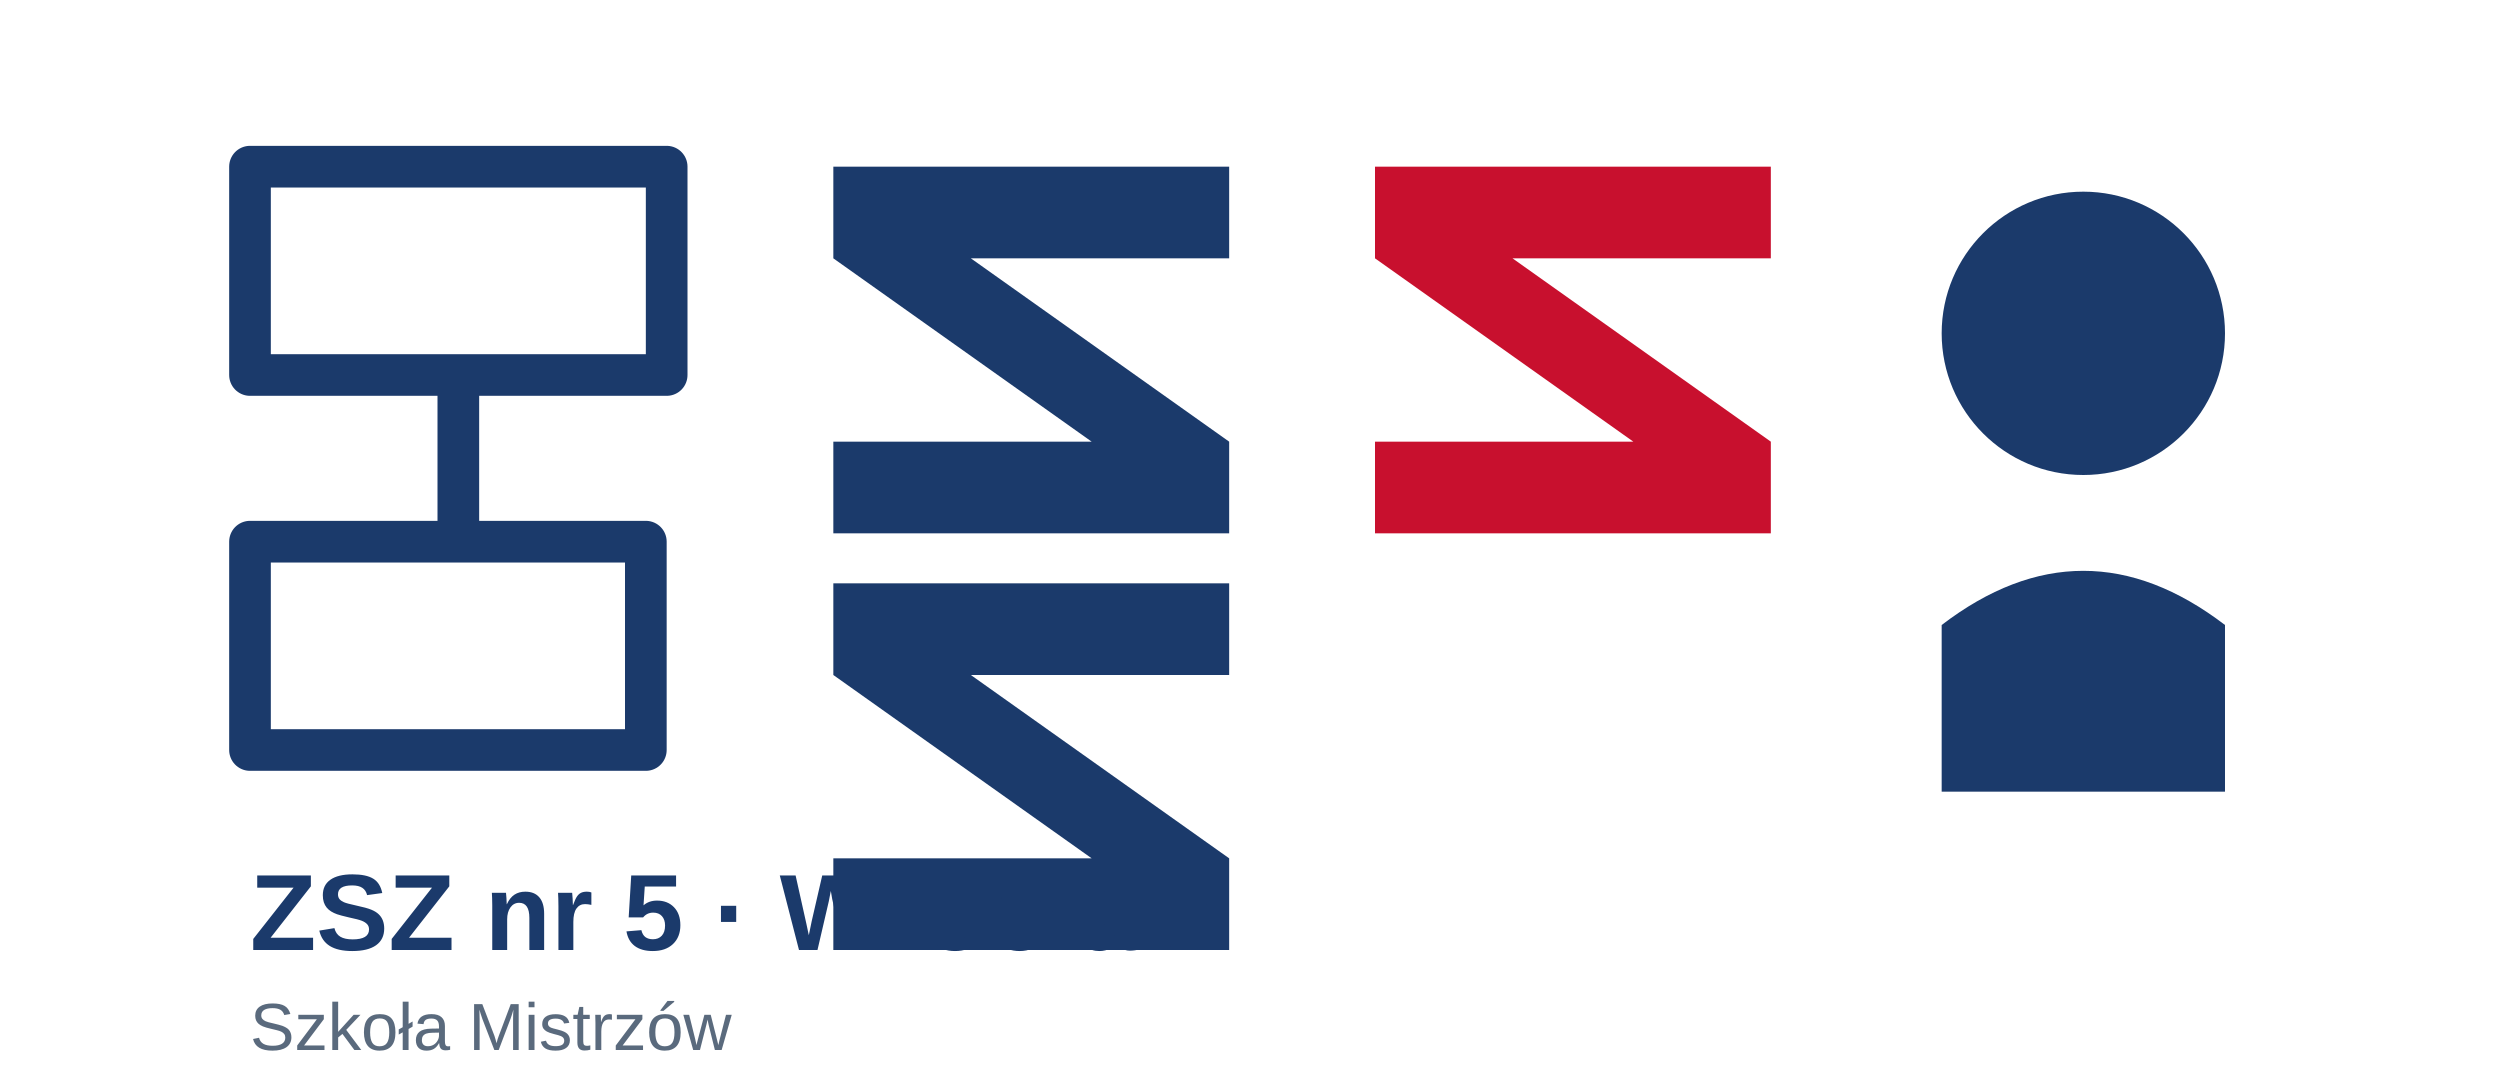
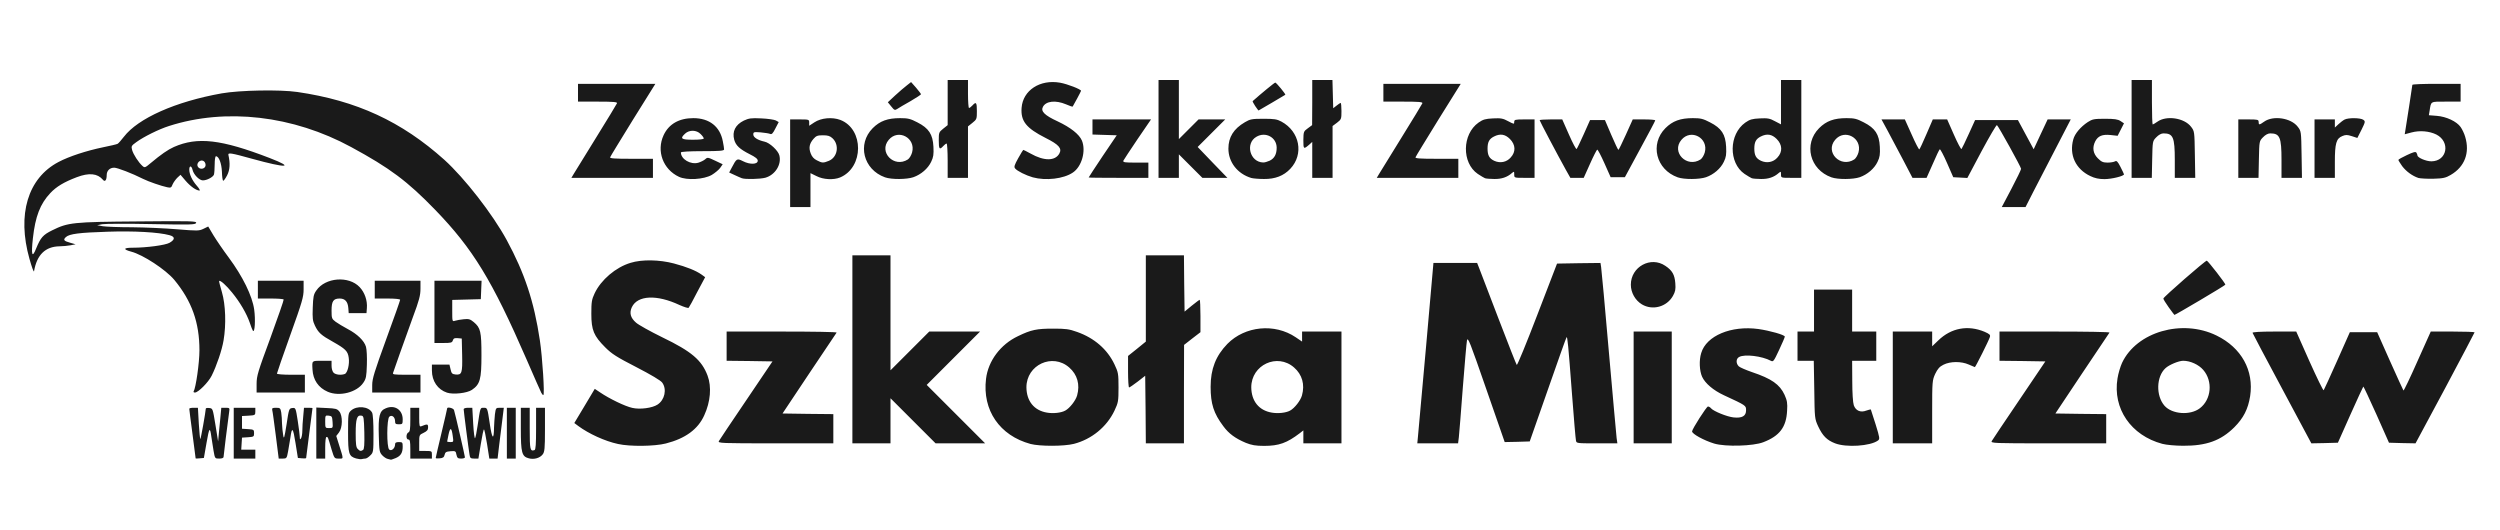
- <svg xmlns="http://www.w3.org/2000/svg" viewBox="0 0 600 260" width="600" height="260">
-   <g fill="none" stroke="#1b3a6b" stroke-width="10" stroke-linejoin="round">
-     <path d="M60 40 L160 40 L160 90 L110 90 L110 130 L155 130 L155 180 L60 180 L60 130 L110 130 L110 90 L60 90 Z" />
-   </g>
-   <g fill="#1b3a6b">
-     <path d="M200 40 h95 v22 h-62 l62 44 v22 h-95 v-22 h62 l-62 -44 z" />
-     <path d="M200 140 h95 v22 h-62 l62 44 v22 h-95 v-22 h62 l-62 -44 z" />
-   </g>
-   <path d="M330 40 h95 v22 h-62 l62 44 v22 h-95 v-22 h62 l-62 -44 z" fill="#c8102e" />
-   <g fill="#1b3a6b">
-     <circle cx="500" cy="80" r="34" />
-     <path d="M466 150 q34 -26 68 0 v40 h-68 z" />
-   </g>
-   <text x="60" y="228" font-family="Arial, Helvetica, sans-serif" font-size="26" font-weight="bold" fill="#1b3a6b">ZSZ nr 5 · Wrocław</text>
-   <text x="60" y="252" font-family="Arial, Helvetica, sans-serif" font-size="16" fill="#5a6a7d">Szkoła Mistrzów</text>
+ <svg xmlns="http://www.w3.org/2000/svg" viewBox="0 0 1968 417" width="1968" height="417">
+   <path fill="#1a1a1a" fill-rule="evenodd" d="M280.3 360.9C274.6 359.2 274.0 357.3 274.0 340.5C274.0 326.1 274.1 325.3 276.2 323.3C280.9 319.0 290.3 319.9 292.9 324.8C293.6 326.0 294.0 332.9 294.0 341.5C294.0 355.7 293.9 356.2 291.5 358.5C290.2 359.9 288.4 361.0 287.6 361.0C286.8 361.0 285.6 361.2 284.8 361.4C284.1 361.6 282.1 361.4 280.3 360.9ZM305.4 361.3C304.2 361.1 302.2 359.8 300.9 358.4C298.7 356.0 298.5 354.9 298.2 343.2C297.7 327.4 298.7 323.4 303.7 321.4C310.7 318.4 317.0 322.6 317.0 330.1C317.0 333.8 316.8 334.0 314.0 334.0C311.5 334.0 311.0 333.6 311.0 331.6C311.0 328.3 308.5 326.3 306.5 328.0C304.4 329.7 304.3 352.2 306.4 353.9C308.1 355.4 311.0 352.9 311.0 349.9C311.0 348.5 311.7 348.0 314.0 348.0C316.8 348.0 317.0 348.3 317.0 351.6C317.0 356.4 315.5 358.9 311.5 360.6C309.6 361.4 307.9 361.9 307.8 361.9C307.6 361.8 306.5 361.5 305.4 361.3ZM416.3 360.8C410.8 359.4 410.0 356.4 410.0 337.5L410.0 321.0L413.5 321.0L417.0 321.0L417.0 337.4C417.0 354.0 417.3 355.5 420.8 354.3C421.7 353.9 422.0 349.7 422.0 337.4L422.0 321.0L425.5 321.0L429.0 321.0L429.0 338.2C429.0 353.1 428.7 355.8 427.2 357.7C425.0 360.6 420.4 361.9 416.3 360.8ZM154.0 360.8C154.0 360.6 152.9 351.9 151.5 341.5C150.1 331.1 149.0 322.2 149.0 321.8C149.0 321.3 150.5 321.0 152.4 321.0L155.8 321.0L156.5 333.5C156.9 340.4 157.5 345.9 157.7 345.6C158.2 345.2 161.9 324.0 162.0 321.7C162.0 321.2 163.2 321.0 164.8 321.2C167.5 321.5 167.5 321.7 169.6 334.5L171.7 347.5L172.3 340.8C172.7 337.0 173.3 331.1 173.6 327.5L174.2 321.0L177.5 321.0C180.7 321.0 180.9 321.1 180.4 324.2C179.1 333.8 176.0 358.4 176.0 359.6C176.0 360.5 174.8 361.0 172.6 361.0C169.2 361.0 169.2 361.0 168.1 354.8C167.5 351.3 166.8 346.5 166.4 344.0C165.3 335.7 164.7 336.4 162.6 348.5L160.5 360.5L157.2 360.8C155.5 361.0 154.0 361.0 154.0 360.8ZM184.0 341.0L184.0 321.0L192.5 321.0L201.0 321.0L201.0 323.9C201.0 326.8 200.8 326.9 195.8 327.2L190.5 327.5L190.5 332.5L190.5 337.5L195.2 337.8C199.8 338.1 200.0 338.3 200.0 341.0C200.0 343.7 199.8 343.9 195.2 344.2L190.5 344.5L190.2 349.2L189.9 354.0L195.4 354.0L201.0 354.0L201.0 357.5L201.0 361.0L192.5 361.0L184.0 361.0L184.0 341.0ZM217.1 342.8C215.8 332.7 214.6 323.7 214.3 322.8C214.0 321.3 214.5 321.0 217.3 321.0C220.5 321.0 220.8 321.3 221.4 324.8C221.7 326.8 222.0 330.8 222.0 333.5C222.1 336.2 222.5 340.3 222.9 342.5C223.5 346.1 223.8 345.2 225.6 334.0C227.4 321.8 227.6 321.5 230.1 321.2C232.7 320.9 232.8 321.0 234.4 331.4C235.3 337.2 236.0 342.9 236.0 344.2C236.0 346.0 236.2 346.2 237.0 345.0C237.5 344.2 238.0 341.5 238.0 339.0C238.0 336.5 238.3 331.5 238.7 327.8L239.3 321.0L242.6 321.0C244.5 321.0 246.0 321.1 246.0 321.3C246.0 321.5 244.9 330.3 243.5 340.8C242.1 351.3 241.0 360.2 241.0 360.5C241.0 360.9 239.5 361.0 237.8 360.8L234.5 360.5L232.6 348.6C230.7 336.5 229.8 335.6 228.6 344.5C228.2 347.2 227.4 352.1 226.8 355.2C225.8 360.8 225.6 361.0 222.6 361.0L219.4 361.0L217.1 342.8ZM249.0 340.9L249.0 320.8L257.1 321.2C264.1 321.5 265.4 321.8 267.1 323.9C269.9 327.3 269.7 336.8 266.8 340.5L264.7 343.2L266.8 349.9C270.6 362.0 270.6 361.0 266.7 361.0C263.2 361.0 263.2 360.9 261.0 353.8C258.1 343.8 258.2 344.0 257.0 344.0C256.4 344.0 256.0 347.3 256.0 352.5L256.0 361.0L252.5 361.0L249.0 361.0L249.0 340.9ZM323.0 353.5C323.0 347.5 322.7 346.0 321.5 346.0C320.6 346.0 320.0 345.1 320.0 343.5C320.0 342.1 320.7 340.7 321.5 340.4C322.7 339.9 323.0 337.8 323.0 330.4L323.0 321.0L326.5 321.0L330.0 321.0L330.0 328.6C330.0 335.5 330.2 336.1 331.8 335.5C336.4 333.6 337.0 333.7 337.0 336.4C337.0 338.4 336.2 339.4 333.5 340.7C330.0 342.3 330.0 342.5 330.0 348.7L330.0 355.0L335.0 355.0C339.9 355.0 340.0 355.1 340.0 358.0L340.0 361.0L331.5 361.0L323.0 361.0L323.0 353.5ZM343.0 360.5C343.0 360.2 345.0 351.4 347.5 341.0C350.0 330.6 352.0 321.8 352.0 321.5C352.0 320.1 356.9 321.2 357.4 322.8C358.4 325.9 366.0 359.0 366.0 360.0C366.0 360.6 364.6 361.0 363.0 361.0C360.4 361.0 359.9 360.5 359.3 357.9C358.8 355.1 358.5 354.9 354.7 355.2C351.2 355.5 350.5 355.9 350.0 358.0C349.6 359.9 348.7 360.6 346.2 360.8C344.4 361.0 343.0 360.9 343.0 360.5ZM369.6 357.8C368.8 353.2 365.0 323.5 365.0 322.1C365.0 321.5 366.5 321.0 368.4 321.0L371.8 321.0L372.5 333.6C372.9 340.6 373.6 345.7 374.0 344.9C374.4 344.1 375.3 339.9 375.9 335.5C378.2 320.3 377.9 321.0 380.9 321.0C383.6 321.0 383.7 321.0 385.5 333.2C387.3 345.8 388.8 347.1 388.9 336.5C389.0 333.8 389.3 329.1 389.6 326.2C390.3 321.1 390.4 321.0 393.5 321.0L396.6 321.0L395.4 330.8C394.8 336.1 393.6 345.1 392.9 350.8L391.7 361.0L388.5 361.0L385.2 361.0L383.4 349.5C382.4 343.2 381.3 338.0 381.0 338.0C380.6 338.0 379.5 343.2 378.5 349.5L376.6 361.0L373.4 361.0C370.4 361.0 370.0 360.6 369.6 357.8ZM399.0 341.0L399.0 321.0L402.5 321.0L406.0 321.0L406.0 341.0L406.0 361.0L402.5 361.0L399.0 361.0L399.0 341.0ZM285.8 354.2C286.7 353.5 287.0 350.1 286.8 340.4C286.5 328.6 286.3 327.5 284.6 327.2C281.0 326.5 280.0 329.7 280.0 341.1C280.0 349.5 280.3 352.2 281.6 353.4C283.3 355.2 284.0 355.3 285.8 354.2ZM486.5 349.5C476.2 347.3 463.4 341.4 455.3 335.4L452.1 333.0L460.2 319.5L468.2 306.1L472.4 308.9C479.4 313.7 492.1 319.9 497.8 321.1C503.8 322.5 513.5 321.2 517.6 318.5C523.3 314.8 525.1 306.4 521.3 301.2C520.1 299.5 512.5 295.0 500.9 289.0C485.5 281.1 481.6 278.6 476.5 273.5C467.4 264.4 465.5 259.9 465.5 247.0C465.5 237.7 465.8 235.8 468.1 230.9C473.1 220.3 484.7 210.4 496.4 206.9C505.4 204.1 519.1 204.4 530.5 207.4C540.6 210.1 547.8 213.0 552.2 216.1L555.1 218.2L548.9 229.8C545.6 236.3 542.5 241.9 542.1 242.3C541.7 242.7 538.5 241.7 534.9 240.1C517.0 231.7 501.9 232.4 497.4 241.8C495.3 246.3 496.3 250.2 500.7 254.0C502.6 255.7 511.9 260.9 521.3 265.5C544.5 276.7 552.4 283.5 557.0 295.7C560.3 304.5 559.3 316.3 554.4 326.9C549.5 337.9 539.5 345.2 524.2 349.1C515.2 351.4 495.9 351.6 486.5 349.5ZM811.3 349.5C786.9 342.9 773.2 322.9 776.2 298.2C777.9 284.1 787.6 271.1 801.4 264.6C811.7 259.6 816.1 258.7 829.0 258.7C838.9 258.7 841.5 259.0 847.9 261.3C861.5 266.1 871.7 275.0 877.3 286.8C880.3 293.1 880.5 294.2 880.5 305.0C880.5 315.9 880.3 316.9 877.3 323.3C871.2 336.1 859.3 345.8 845.4 349.4C837.6 351.4 818.6 351.4 811.3 349.5ZM980.7 348.6C972.6 345.2 967.3 341.4 963.0 335.5C955.4 325.4 953.0 317.9 953.0 304.5C953.0 290.4 957.1 280.1 966.2 270.7C980.1 256.6 1003.4 254.3 1020.0 265.5L1025.0 268.9L1025.0 264.9L1025.0 261.0L1040.5 261.0L1056.0 261.0L1056.0 305.0L1056.0 349.0L1041.0 349.0L1026.0 349.0L1026.0 343.9L1026.0 338.8L1023.2 341.0C1013.1 348.7 1006.8 351.0 995.1 351.0C988.4 351.0 985.2 350.4 980.7 348.6ZM1349.5 349.2C1341.3 346.7 1332.0 341.6 1332.0 339.6C1332.0 337.8 1343.4 320.0 1344.5 320.0C1345.2 320.0 1346.3 320.6 1346.9 321.4C1348.8 323.7 1359.6 328.1 1364.7 328.6C1371.4 329.3 1374.5 327.5 1374.5 323.0C1374.5 319.2 1374.7 319.3 1357.0 311.1C1348.8 307.3 1342.3 301.8 1339.9 296.6C1337.8 291.9 1337.4 283.6 1339.2 277.9C1343.2 264.3 1362.8 256.1 1384.2 259.0C1393.2 260.3 1405.0 263.6 1405.0 265.0C1405.0 265.5 1403.0 270.2 1400.5 275.5C1396.3 284.5 1395.9 285.0 1394.0 284.0C1387.1 280.3 1373.4 278.6 1369.1 281.0C1366.5 282.3 1366.4 286.1 1368.8 288.4C1369.8 289.3 1374.5 291.3 1379.1 292.9C1394.6 298.1 1401.0 302.6 1404.8 310.8C1406.8 315.3 1407.2 317.3 1406.8 323.3C1406.2 336.2 1400.9 343.2 1388.1 348.1C1380.2 351.2 1358.3 351.8 1349.5 349.2ZM1444.6 349.0C1438.1 346.5 1434.8 343.1 1431.3 335.7C1428.5 329.6 1428.5 329.3 1428.2 306.8L1427.8 284.0L1421.4 284.0L1415.0 284.0L1415.0 272.5L1415.0 261.0L1421.5 261.0L1428.0 261.0L1428.0 244.5L1428.0 228.0L1443.0 228.0L1458.0 228.0L1458.0 244.5L1458.0 261.0L1467.5 261.0L1477.0 261.0L1477.0 272.5L1477.0 284.0L1467.5 284.0L1458.0 284.0L1458.1 299.8C1458.1 309.2 1458.6 316.9 1459.3 319.0C1460.8 323.3 1464.6 325.0 1469.2 323.2C1471.0 322.6 1472.5 322.2 1472.7 322.3C1472.8 322.5 1474.5 327.8 1476.5 334.1C1479.8 344.8 1479.9 345.6 1478.3 346.8C1472.3 351.2 1453.4 352.4 1444.6 349.0ZM1702.2 349.4C1677.5 342.8 1663.0 321.6 1666.9 297.9C1667.5 294.0 1669.2 288.4 1670.5 285.6C1682.0 261.2 1717.8 250.9 1744.8 264.1C1764.5 273.7 1774.4 291.7 1771.3 311.9C1769.7 322.0 1766.1 329.1 1758.8 336.4C1748.2 346.9 1736.8 351.0 1718.5 350.9C1712.4 350.9 1705.2 350.2 1702.2 349.4ZM565.9 347.2C566.4 346.3 576.1 331.8 587.5 315.0L608.1 284.5L590.0 284.2L572.0 284.0L572.0 272.5L572.0 261.0L615.6 261.0C639.5 261.0 658.9 261.3 658.6 261.8C658.3 262.2 648.6 276.7 637.0 294.0L616.0 325.5L636.0 325.8L656.0 326.0L656.0 337.5L656.0 349.0L610.5 349.0C567.4 349.0 565.0 348.9 565.9 347.2ZM671.0 275.0L671.0 201.0L686.0 201.0L701.0 201.0L701.0 246.2L701.0 291.5L716.3 276.2L731.5 261.0L751.5 261.0L771.5 261.0L750.5 282.0L729.5 303.0L752.5 326.0L775.5 349.0L756.0 349.0L736.5 349.0L718.8 331.3L701.0 313.5L701.0 331.3L701.0 349.0L686.0 349.0L671.0 349.0L671.0 275.0ZM901.8 322.4L901.5 295.8L895.6 300.4C892.3 302.9 889.3 305.0 888.8 305.0C888.4 305.0 888.0 299.4 888.0 292.6L888.0 280.2L895.0 274.6L902.0 268.9L902.0 235.0L902.0 201.0L917.0 201.0L932.0 201.0L932.2 223.1L932.5 245.3L938.2 240.6C941.3 238.1 944.1 236.0 944.4 236.0C944.7 236.0 945.0 241.7 945.0 248.8L945.0 261.5L938.5 266.5L932.1 271.5L932.0 310.2L932.0 349.0L917.0 349.0L902.0 349.0L901.8 322.4ZM1116.2 343.8C1116.5 340.9 1119.4 308.9 1122.6 272.8L1128.4 207.0L1145.6 207.0L1162.8 207.0L1164.3 210.8C1165.1 212.8 1171.9 230.7 1179.5 250.5C1187.1 270.3 1193.6 286.9 1194.0 287.3C1194.4 287.7 1201.7 270.0 1210.2 247.8L1225.7 207.5L1242.8 207.2L1259.9 207.0L1260.4 210.2C1260.7 212.0 1263.5 242.1 1266.5 277.0C1269.6 311.9 1272.3 342.4 1272.6 344.8L1273.2 349.0L1257.1 349.0C1241.2 349.0 1241.0 349.0 1240.6 346.8C1240.3 345.5 1238.9 329.2 1237.5 310.5C1234.5 270.8 1233.9 264.7 1233.2 265.5C1232.9 265.7 1226.3 284.3 1218.5 306.7L1204.2 347.5L1194.4 347.8L1184.5 348.0L1170.0 306.3C1157.1 269.1 1155.5 264.9 1154.8 268.0C1154.4 269.9 1153.0 286.8 1151.5 305.5C1150.1 324.2 1148.7 341.6 1148.4 344.2L1147.8 349.0L1131.8 349.0L1115.7 349.0L1116.2 343.8ZM1286.0 305.0L1286.0 261.0L1301.0 261.0L1316.0 261.0L1316.0 305.0L1316.0 349.0L1301.0 349.0L1286.0 349.0L1286.0 305.0ZM1490.0 305.0L1490.0 261.0L1505.5 261.0L1521.0 261.0L1521.0 266.8L1521.0 272.6L1525.8 268.0C1536.0 258.1 1549.2 255.7 1562.3 261.2C1566.3 263.0 1567.0 263.6 1566.4 265.4C1565.6 268.1 1555.1 289.0 1554.6 289.0C1554.4 289.0 1552.3 288.1 1549.9 287.0C1543.9 284.3 1535.2 284.4 1529.9 287.1C1526.8 288.6 1525.3 290.4 1523.4 294.3C1521.1 299.4 1521.0 300.2 1521.0 324.2L1521.0 349.0L1505.5 349.0L1490.0 349.0L1490.0 305.0ZM1567.9 347.2C1568.4 346.3 1578.1 331.8 1589.5 315.0L1610.1 284.5L1592.0 284.2L1574.0 284.0L1574.0 272.5L1574.0 261.0L1617.6 261.0C1641.5 261.0 1660.9 261.3 1660.6 261.8C1660.3 262.2 1650.6 276.7 1639.0 294.0L1618.0 325.5L1638.0 325.8L1658.0 326.0L1658.0 337.5L1658.0 349.0L1612.5 349.0C1569.4 349.0 1567.0 348.9 1567.9 347.2ZM1796.5 306.0C1783.8 282.3 1773.3 262.5 1773.2 262.0C1773.0 261.4 1779.3 261.0 1790.2 261.0L1807.6 261.0L1818.0 284.4C1823.8 297.3 1828.8 307.6 1829.2 307.2C1829.5 306.8 1834.3 296.4 1839.8 284.0L1849.8 261.5L1860.6 261.5L1871.3 261.5L1881.4 284.2C1887.0 296.6 1891.7 307.1 1892.0 307.4C1892.3 307.7 1897.3 297.3 1903.0 284.4L1913.5 261.0L1930.8 261.0C1940.2 261.0 1948.0 261.3 1948.0 261.6C1948.0 261.9 1937.5 281.7 1924.8 305.6L1901.5 349.0L1891.0 348.8L1880.6 348.5L1870.7 326.2C1865.2 314.0 1860.6 304.1 1860.4 304.3C1860.2 304.4 1855.6 314.5 1850.2 326.5L1840.4 348.5L1829.9 348.8L1819.5 349.0L1796.5 306.0ZM356.4 343.2C355.5 336.5 354.4 336.0 353.1 342.0C352.5 344.8 352.0 347.3 352.0 347.5C352.0 347.8 353.2 348.0 354.6 348.0C357.0 348.0 357.1 347.9 356.4 343.2ZM261.8 332.2C261.5 327.9 261.3 327.5 258.8 327.2C256.1 326.9 256.0 327.0 256.0 331.9C256.0 336.9 256.1 337.0 259.1 337.0C262.1 337.0 262.1 336.9 261.8 332.2ZM838.6 323.2C842.1 321.3 846.8 315.3 847.9 311.3C850.3 302.7 848.1 294.9 841.7 289.3C828.5 277.7 808.0 287.2 808.0 304.9C808.1 315.7 814.0 323.1 824.1 324.8C829.0 325.7 835.4 325.0 838.6 323.2ZM1015.6 323.2C1019.1 321.3 1023.8 315.3 1024.9 311.3C1027.3 302.7 1025.1 294.9 1018.7 289.3C1005.5 277.7 985.0 287.2 985.0 304.9C985.1 315.7 991.0 323.1 1001.1 324.8C1006.0 325.7 1012.4 325.0 1015.6 323.2ZM1731.7 321.4C1740.8 314.5 1742.1 300.1 1734.4 291.2C1730.8 287.0 1724.2 284.0 1718.6 284.0C1715.1 284.0 1707.5 287.2 1704.7 289.8C1697.4 296.4 1697.0 311.5 1703.9 319.4C1709.8 326.1 1724.1 327.2 1731.7 321.4ZM426.1 309.2C425.6 308.2 420.3 296.4 414.5 282.9C387.3 220.4 372.2 195.8 342.6 165.2C320.6 142.5 306.9 132.3 276.5 115.8C230.7 90.9 177.8 84.8 133.0 99.2C125.1 101.7 113.0 107.7 107.3 111.9C103.4 114.7 103.2 115.1 104.0 118.1C105.0 121.6 109.0 127.8 112.1 130.6C113.9 132.2 114.2 132.1 118.6 128.4C126.7 121.6 132.2 117.8 136.9 115.7C155.5 107.5 174.2 109.7 212.3 124.4C232.5 132.2 225.6 132.5 198.5 125.0C181.6 120.3 179.4 120.0 179.8 122.0C181.3 128.6 181.0 133.7 178.8 138.0C177.5 140.5 176.1 142.4 175.7 142.3C175.2 142.1 174.8 138.9 174.7 135.2C174.4 128.5 172.3 123.0 170.0 123.0C169.4 123.0 169.0 125.9 169.0 129.4C169.0 132.9 168.7 136.6 168.4 137.5C167.6 139.5 162.8 142.0 159.7 142.0C156.9 142.0 152.5 137.5 151.6 133.8C150.8 130.3 149.0 130.1 149.0 133.5C149.0 137.2 151.3 142.1 155.0 146.3C156.8 148.3 157.7 150.0 157.1 150.0C154.5 150.0 150.0 146.8 146.1 142.3L142.1 137.6L139.6 139.9C138.3 141.2 136.6 143.5 135.9 145.1C134.9 147.8 134.4 148.0 131.6 147.4C126.9 146.4 117.0 143.0 112.6 140.8C104.1 136.5 92.4 132.0 89.9 132.0C86.4 132.0 84.0 134.4 84.0 137.8C84.0 141.9 82.6 143.5 81.0 141.5C76.8 136.5 70.1 135.8 60.4 139.5C50.4 143.3 44.4 146.9 39.6 152.0C31.6 160.5 27.8 170.4 25.9 187.5C24.4 200.9 25.3 203.6 28.5 195.5C32.0 187.0 33.8 184.9 41.1 181.3C53.6 175.1 57.5 174.7 108.7 174.3C150.6 173.9 154.9 174.0 154.4 175.5C153.8 176.9 150.2 177.0 119.1 176.4C100.1 176.0 82.7 176.1 80.5 176.5L76.5 177.3L81.0 178.1C83.5 178.5 93.8 178.9 104.0 178.9C114.2 179.0 130.2 179.7 139.5 180.5C155.5 181.8 156.7 181.8 160.2 180.1L163.9 178.3L168.0 185.2C170.3 189.0 175.7 196.9 180.1 202.8C191.0 217.5 198.6 232.9 200.1 243.7C201.2 251.7 200.6 262.2 199.1 260.4C198.7 259.9 197.6 257.0 196.6 254.0C194.1 246.8 189.0 238.0 182.7 230.3C178.1 224.6 173.3 220.3 172.5 221.2C172.3 221.4 173.3 225.3 174.7 230.0C177.6 239.9 178.1 255.5 176.0 267.9C174.7 275.7 170.5 288.0 166.6 295.8C164.0 301.0 156.0 309.0 153.5 309.0C152.6 309.0 152.1 308.6 152.4 308.2C154.2 305.3 157.0 285.4 157.0 275.8C157.0 253.9 151.0 237.0 137.2 220.3C130.5 212.3 112.6 200.5 103.3 198.1C96.6 196.3 97.1 195.0 104.5 195.0C115.3 195.0 130.3 193.0 133.5 191.1C138.0 188.5 137.9 186.3 133.3 185.1C124.9 182.8 105.3 181.7 85.0 182.4C62.4 183.1 54.7 184.1 51.9 186.6C49.5 188.8 50.2 189.7 55.3 191.1L59.5 192.3L55.5 193.1C53.3 193.5 49.3 193.9 46.7 193.9C35.7 194.1 29.0 200.6 26.8 213.5C26.6 214.6 25.0 210.2 23.2 203.8C13.3 168.8 21.9 140.2 46.1 127.5C54.4 123.1 68.2 118.6 81.3 115.9C86.8 114.8 91.9 113.6 92.6 113.2C93.3 112.8 95.5 110.3 97.5 107.7C108.7 93.1 138.1 80.0 174.5 73.5C188.8 71.0 220.1 70.4 234.0 72.4C280.7 79.2 316.1 95.6 349.8 125.8C365.7 140.2 387.7 168.4 398.9 189.0C413.0 215.0 420.4 237.3 425.0 268.0C427.0 281.3 428.9 311.0 427.7 311.0C427.3 311.0 426.6 310.2 426.1 309.2ZM258.0 308.4C250.6 305.2 246.4 299.0 246.0 290.9C245.6 283.7 245.3 284.0 253.5 284.0L261.0 284.0L261.0 287.9C261.0 290.2 261.7 292.5 262.6 293.4C264.2 295.0 268.5 295.5 271.4 294.4C273.6 293.6 275.3 286.5 274.5 281.5C273.8 276.4 271.9 274.6 262.0 269.0C252.8 263.9 250.6 261.9 247.9 256.3C246.1 252.6 245.9 250.5 246.2 242.2C246.5 233.7 246.8 231.8 249.0 228.7C256.0 218.4 274.5 216.9 283.1 226.0C287.1 230.2 289.3 236.6 288.8 242.5L288.5 246.5L281.5 246.5L274.5 246.5L274.2 242.5C273.8 237.4 271.6 235.0 267.4 235.0C262.4 235.0 261.0 237.1 261.0 244.5C261.0 250.6 261.2 251.0 264.2 253.3C266.0 254.6 270.3 257.2 273.7 259.0C281.3 263.0 286.7 268.2 288.1 273.0C288.7 275.0 289.0 281.3 288.8 287.1C288.5 296.4 288.2 298.1 286.0 301.3C280.9 308.9 267.2 312.4 258.0 308.4ZM351.9 309.1C344.6 306.7 340.0 300.0 340.0 291.7L340.0 287.0L346.9 287.0L353.8 287.0L354.7 290.8C355.4 294.0 356.0 294.5 358.6 294.8C363.6 295.3 364.1 293.7 363.8 279.4L363.5 266.5L360.3 266.2C357.9 266.0 357.0 266.3 356.5 267.9C355.9 269.8 355.1 270.0 348.9 270.0L342.0 270.0L342.0 245.5L342.0 221.0L360.5 221.0L379.1 221.0L378.8 228.2L378.5 235.5L367.2 235.8L356.0 236.1L356.0 244.6C356.0 253.1 356.0 253.2 358.2 252.5C359.5 252.1 362.6 251.5 365.1 251.3C369.0 250.9 370.1 251.2 373.0 253.6C378.3 258.1 379.0 261.0 379.0 279.7C379.0 298.7 377.9 302.5 371.5 306.9C367.7 309.5 356.8 310.7 351.9 309.1ZM202.0 302.2C202.0 295.9 203.0 292.7 212.9 265.9C218.8 249.7 223.5 236.2 223.3 235.8C223.1 235.3 218.4 235.0 212.9 235.0L203.0 235.0L203.0 228.0L203.0 221.0L221.0 221.0L239.0 221.0L239.0 227.8C239.0 233.8 237.9 237.6 228.5 263.8C222.7 280.0 218.0 293.6 218.0 294.1C218.0 294.6 222.9 295.0 229.0 295.0L240.0 295.0L240.0 302.0L240.0 309.0L221.0 309.0L202.0 309.0L202.0 302.2ZM293.0 303.1C293.0 298.1 294.7 292.7 304.0 267.1C310.1 250.5 315.0 236.5 315.0 236.0C315.0 235.4 310.9 235.0 305.0 235.0L295.0 235.0L295.0 228.0L295.0 221.0L313.0 221.0L331.0 221.0L331.0 227.3C331.0 232.5 330.0 236.4 324.9 250.0C321.6 259.1 316.9 272.1 314.5 279.0C312.1 285.9 309.8 292.3 309.5 293.3C308.8 294.8 309.8 295.0 319.9 295.0L331.0 295.0L331.0 302.0L331.0 309.0L312.0 309.0L293.0 309.0L293.0 303.1ZM1707.2 241.9C1704.9 238.7 1703.0 235.6 1703.0 235.0C1703.0 233.9 1736.2 204.9 1737.2 205.2C1738.4 205.7 1752.1 223.3 1751.8 224.1C1751.6 224.8 1712.2 248.1 1711.7 247.9C1711.6 247.9 1709.6 245.2 1707.2 241.9ZM1292.5 239.6C1287.2 236.4 1283.8 230.3 1283.8 224.1C1283.8 210.0 1299.5 201.4 1311.0 209.3C1316.4 212.9 1318.3 216.3 1318.8 222.9C1319.2 227.8 1318.8 229.6 1316.9 233.0C1312.0 241.6 1300.9 244.6 1292.5 239.6ZM622.0 128.5L622.0 94.0L629.5 94.0C636.8 94.0 637.0 94.1 637.0 96.5L637.0 99.0L641.1 96.3C646.4 92.8 655.1 92.0 661.5 94.4C680.2 101.6 680.1 131.8 661.3 139.7C656.2 141.8 648.0 141.4 642.7 138.6L638.0 136.3L638.0 149.6L638.0 163.0L630.0 163.0L622.0 163.0L622.0 128.5ZM1583.4 148.6C1587.6 140.6 1591.0 133.6 1591.0 132.9C1591.0 131.5 1573.1 99.2 1572.0 98.5C1571.5 98.2 1566.1 107.5 1559.9 119.0L1548.7 140.1L1543.2 139.8L1537.6 139.5L1532.7 128.3C1530.0 122.1 1527.4 117.3 1527.0 117.5C1526.6 117.7 1524.1 122.9 1521.5 129.0L1516.6 140.0L1511.1 140.0L1505.5 140.0L1498.3 126.2C1494.3 118.7 1488.8 108.3 1486.1 103.2L1481.1 94.0L1490.3 94.0L1499.5 94.0L1504.9 106.0C1507.8 112.6 1510.5 117.8 1510.9 117.6C1511.2 117.4 1513.8 112.0 1516.5 105.6L1521.5 94.0L1527.1 94.0L1532.8 94.0L1538.1 106.0C1541.0 112.6 1543.7 117.7 1544.1 117.3C1544.5 116.8 1547.1 111.5 1549.8 105.5L1554.8 94.5L1571.6 94.5L1588.5 94.5L1594.7 106.0L1600.9 117.5L1606.4 105.7L1611.9 94.0L1621.0 94.0L1630.1 94.0L1618.3 116.8C1611.8 129.3 1603.8 144.8 1600.5 151.2L1594.5 163.0L1585.2 163.0L1575.8 163.0L1583.4 148.6ZM534.5 139.2C521.9 133.3 516.6 118.9 522.4 106.4C526.5 97.6 534.6 93.0 545.8 93.0C558.4 93.0 566.8 99.6 569.0 111.2C569.6 114.0 570.0 116.9 570.0 117.6C570.0 118.7 566.7 119.0 553.0 119.0C542.9 119.0 536.0 119.4 536.0 120.0C536.0 125.3 543.6 129.8 549.7 128.1C551.6 127.5 554.1 126.3 555.1 125.4C556.9 123.7 557.3 123.8 563.0 126.5L568.9 129.3L566.9 132.2C565.8 133.7 562.8 136.2 560.3 137.7C554.0 141.3 540.7 142.1 534.5 139.2ZM584.0 140.3C583.2 140.0 580.6 138.9 578.3 137.8L574.0 135.8L575.9 132.2C579.9 124.6 580.1 124.5 584.9 126.9C590.3 129.7 596.5 129.5 596.5 126.5C596.5 125.1 594.8 123.7 590.2 121.4C582.3 117.4 579.3 114.6 578.0 110.1C576.2 103.5 578.9 98.2 585.6 94.9C589.5 93.1 591.4 92.8 599.3 93.2C604.4 93.4 609.5 94.2 610.7 94.8L613.0 96.1L610.4 101.1C608.4 105.1 607.5 106.0 606.2 105.4C605.3 105.0 601.9 104.5 598.8 104.2C593.4 103.8 593.0 103.9 593.0 105.9C593.0 108.1 596.4 110.3 601.8 111.5C605.9 112.3 612.6 118.6 613.5 122.3C615.4 129.5 610.2 137.7 602.5 139.9C598.4 141.0 586.7 141.3 584.0 140.3ZM696.7 139.6C679.6 133.5 674.6 113.4 687.0 100.9C692.7 95.2 698.8 93.0 708.6 93.0C714.8 93.0 716.7 93.5 722.1 96.3C731.2 100.9 734.3 105.8 734.8 115.5C735.1 121.6 734.8 123.7 733.0 127.4C730.5 132.7 725.0 137.4 719.0 139.5C713.8 141.3 701.8 141.4 696.7 139.6ZM813.0 139.6C807.5 138.0 800.8 134.7 799.1 132.6C798.1 131.4 798.5 130.0 801.5 124.6C803.5 120.9 805.4 118.0 805.6 118.0C805.8 118.0 808.4 119.3 811.3 120.9C821.9 126.9 830.6 126.8 833.9 120.9C836.2 116.8 833.5 113.8 823.1 108.6C807.9 100.9 803.4 95.4 804.2 84.9C805.2 71.1 818.7 62.3 834.5 65.1C840.2 66.1 851.0 70.3 851.0 71.5C851.0 71.9 845.2 82.7 844.4 83.9C844.2 84.1 841.8 83.3 839.1 82.1C831.0 78.7 823.4 79.5 821.0 84.1C819.1 87.6 822.3 90.8 832.5 95.5C842.7 100.3 849.6 105.7 851.7 110.7C855.0 118.8 851.6 131.1 844.6 135.8C837.3 140.8 823.3 142.4 813.0 139.6ZM985.0 140.1C974.1 136.8 967.0 127.6 967.0 117.0C967.0 108.0 971.1 101.4 980.0 96.2C984.1 93.8 985.5 93.5 994.5 93.5C1003.0 93.5 1005.2 93.8 1008.7 95.7C1023.2 103.5 1026.6 121.4 1015.7 132.9C1010.5 138.4 1003.8 141.0 995.0 140.9C990.9 140.9 986.4 140.5 985.0 140.1ZM1169.0 140.3C1168.2 140.0 1165.6 138.4 1163.3 136.9C1150.6 128.2 1150.9 105.7 1163.9 96.5C1167.5 94.0 1169.3 93.5 1175.3 93.2C1181.5 92.9 1183.2 93.2 1187.2 95.4C1191.8 97.8 1192.0 97.9 1192.0 96.0C1192.0 94.2 1192.7 94.0 1200.0 94.0L1208.0 94.0L1208.0 117.0L1208.0 140.0L1200.0 140.0C1192.0 140.0 1192.0 140.0 1192.0 137.3C1192.0 134.9 1191.9 134.8 1190.2 136.2C1186.5 139.5 1182.0 141.0 1176.3 140.9C1173.1 140.9 1169.8 140.6 1169.0 140.3ZM1320.7 139.6C1303.6 133.5 1298.6 113.4 1311.0 100.9C1316.7 95.2 1322.8 93.0 1332.6 93.0C1338.8 93.0 1340.7 93.5 1346.1 96.3C1355.2 100.9 1358.3 105.8 1358.8 115.5C1359.1 121.6 1358.8 123.7 1357.0 127.4C1354.5 132.7 1349.0 137.4 1343.0 139.5C1337.8 141.3 1325.8 141.4 1320.7 139.6ZM1379.0 140.3C1378.2 140.0 1375.6 138.4 1373.3 136.9C1360.6 128.2 1360.9 105.7 1373.9 96.5C1377.5 94.0 1379.3 93.5 1385.3 93.2C1391.5 92.9 1393.2 93.2 1397.2 95.4L1402.0 97.9L1402.0 80.5L1402.0 63.0L1410.0 63.0L1418.0 63.0L1418.0 101.5L1418.0 140.0L1410.0 140.0C1402.0 140.0 1402.0 140.0 1402.0 137.3C1402.0 134.9 1401.9 134.8 1400.2 136.2C1396.5 139.5 1392.0 141.0 1386.3 140.9C1383.1 140.9 1379.8 140.6 1379.0 140.3ZM1441.7 139.6C1424.6 133.5 1419.6 113.4 1432.0 100.9C1437.7 95.2 1443.8 93.0 1453.6 93.0C1459.8 93.0 1461.7 93.5 1467.1 96.3C1476.2 100.9 1479.3 105.8 1479.8 115.5C1480.1 121.6 1479.8 123.7 1478.0 127.4C1475.5 132.7 1470.0 137.4 1464.0 139.5C1458.8 141.3 1446.8 141.4 1441.7 139.6ZM1645.5 138.6C1633.9 133.1 1628.7 121.9 1632.1 109.7C1633.3 105.2 1637.9 99.8 1643.5 96.1C1647.1 93.8 1648.4 93.5 1657.0 93.5C1664.5 93.5 1667.2 93.9 1669.3 95.3L1672.0 97.1L1669.5 102.0L1667.0 106.9L1661.5 106.3C1655.0 105.6 1651.6 107.0 1649.4 111.2C1646.9 116.1 1647.6 120.8 1651.4 124.6C1654.2 127.4 1655.5 128.0 1659.2 128.0C1661.5 128.0 1664.2 127.5 1665.0 127.0C1666.2 126.3 1667.1 127.2 1669.2 131.3C1670.7 134.2 1671.9 136.8 1672.0 137.2C1672.1 138.6 1662.3 141.0 1656.6 141.0C1652.3 141.0 1649.0 140.3 1645.5 138.6ZM1903.8 140.1C1899.0 138.5 1894.2 135.0 1891.0 130.8C1889.4 128.5 1888.0 126.3 1888.0 125.9C1888.0 125.5 1891.0 123.8 1894.7 122.1C1899.8 119.7 1901.5 119.2 1902.2 120.2C1902.6 120.9 1903.0 121.8 1903.0 122.3C1903.0 124.1 1909.8 127.0 1914.0 127.0C1926.4 126.9 1929.2 111.7 1917.9 105.9C1912.4 103.2 1904.8 102.5 1898.2 104.3L1893.0 105.7L1893.5 102.6C1894.4 97.1 1899.0 67.5 1899.0 66.8C1899.0 66.3 1907.5 66.0 1918.0 66.0L1937.0 66.0L1937.0 73.0L1937.0 80.0L1925.6 80.0C1913.0 80.0 1913.8 79.5 1912.6 87.1L1912.0 90.7L1918.3 91.2C1925.8 91.8 1933.9 95.6 1937.0 100.0C1938.2 101.7 1939.9 105.2 1940.6 107.7C1944.4 120.3 1940.2 131.3 1929.2 137.7C1925.3 140.0 1923.3 140.5 1915.5 140.7C1910.6 140.8 1905.3 140.5 1903.8 140.1ZM451.7 136.8C452.8 135.0 460.8 122.1 469.4 108.1C478.1 94.1 485.4 82.0 485.7 81.3C486.1 80.3 483.1 80.0 470.6 80.0L455.0 80.0L455.0 73.0L455.0 66.0L485.4 66.0L515.9 66.0L498.3 94.2C488.7 109.8 480.5 123.1 480.3 123.8C479.9 124.7 483.6 125.0 496.9 125.0L514.0 125.0L514.0 132.5L514.0 140.0L481.9 140.0L449.8 140.0L451.7 136.8ZM746.0 126.5C746.0 119.1 745.6 113.0 745.2 113.0C744.7 113.0 743.5 113.9 742.5 115.0C739.6 118.2 739.0 117.4 739.0 110.5C739.0 104.4 739.1 104.0 742.5 101.3L746.0 98.5L746.0 80.8L746.0 63.0L754.0 63.0L762.0 63.0L762.0 74.0C762.0 80.0 762.4 85.0 762.8 85.0C763.3 85.0 764.5 84.1 765.5 83.0C768.4 79.8 769.0 80.6 769.0 87.5C769.0 93.6 768.9 94.0 765.5 96.7L762.0 99.5L762.0 119.8L762.0 140.0L754.0 140.0L746.0 140.0L746.0 126.5ZM857.0 139.7C857.0 139.5 862.0 131.9 868.0 122.9L879.1 106.5L869.5 106.2L860.0 105.9L860.0 100.0L860.0 94.0L883.1 94.0L906.1 94.0L895.5 109.5C889.7 118.1 884.7 125.7 884.3 126.5C883.9 127.8 885.4 128.0 893.9 128.0L904.0 128.0L904.0 134.0L904.0 140.0L880.5 140.0C867.6 140.0 857.0 139.9 857.0 139.7ZM912.0 101.5L912.0 63.0L920.0 63.0L928.0 63.0L928.0 86.2L928.0 109.5L935.8 101.7L943.5 94.0L954.0 94.0L964.5 94.0L953.6 104.9L942.8 115.7L954.5 127.9L966.2 140.0L956.4 140.0L946.5 140.0L937.3 130.8L928.0 121.5L928.0 130.8L928.0 140.0L920.0 140.0L912.0 140.0L912.0 101.5ZM1033.0 125.8L1033.0 111.7L1030.8 113.7C1026.2 117.7 1026.0 117.6 1026.0 110.3C1026.1 103.7 1026.2 103.4 1029.5 101.0L1032.9 98.5L1033.0 80.8L1033.0 63.0L1041.0 63.0L1048.9 63.0L1049.2 74.1L1049.5 85.2L1052.2 83.1C1053.6 81.9 1055.1 81.0 1055.4 81.0C1055.7 81.0 1056.0 83.9 1056.0 87.4C1056.0 93.6 1055.9 94.0 1052.5 96.6L1049.0 99.2L1049.0 119.6L1049.0 140.0L1041.0 140.0L1033.0 140.0L1033.0 125.8ZM1085.7 136.8C1086.8 135.0 1094.8 122.1 1103.4 108.1C1112.1 94.1 1119.4 82.0 1119.7 81.3C1120.1 80.3 1117.1 80.0 1104.6 80.0L1089.0 80.0L1089.0 73.0L1089.0 66.0L1119.4 66.0L1149.9 66.0L1132.3 94.2C1122.7 109.8 1114.5 123.1 1114.3 123.8C1113.9 124.7 1117.6 125.0 1130.9 125.0L1148.0 125.0L1148.0 132.5L1148.0 140.0L1115.9 140.0L1083.8 140.0L1085.7 136.8ZM1232.7 133.8C1225.5 120.8 1212.0 95.2 1212.0 94.6C1212.0 94.3 1216.0 94.0 1220.9 94.0L1229.8 94.0L1235.1 106.0C1238.0 112.6 1240.7 117.7 1241.1 117.3C1241.6 116.8 1244.1 111.5 1246.8 105.5L1251.7 94.5L1257.5 94.5L1263.4 94.5L1268.4 106.2C1271.2 112.7 1273.7 118.0 1274.0 118.0C1274.3 118.0 1276.9 112.6 1279.9 106.0L1285.3 94.0L1294.1 94.0C1299.0 94.0 1303.0 94.3 1303.0 94.8C1303.0 95.2 1297.6 105.4 1291.0 117.5L1279.1 139.5L1273.5 139.5L1267.9 139.5L1263.0 128.5C1260.3 122.5 1257.8 117.6 1257.3 117.8C1256.9 118.0 1254.3 123.0 1251.6 129.1L1246.7 140.0L1241.5 140.0L1236.2 140.0L1232.7 133.8ZM1678.0 101.5L1678.0 63.0L1686.0 63.0L1694.0 63.0L1694.0 80.5C1694.0 90.1 1694.3 98.0 1694.6 98.0C1694.9 98.0 1696.6 97.0 1698.3 95.8C1705.4 90.7 1719.5 92.8 1724.8 99.8C1727.5 103.3 1727.5 103.5 1727.8 121.7L1728.1 140.0L1720.1 140.0L1712.0 140.0L1712.0 126.0C1712.0 108.0 1710.7 105.0 1703.1 105.0C1701.4 105.0 1699.3 106.1 1697.4 108.1C1694.5 111.1 1694.5 111.1 1694.2 125.6L1693.9 140.0L1685.9 140.0L1678.0 140.0L1678.0 101.5ZM1762.0 117.0L1762.0 94.0L1770.0 94.0C1777.3 94.0 1778.0 94.2 1778.0 96.0C1778.0 98.5 1778.5 98.5 1782.3 95.8C1789.4 90.7 1803.5 92.8 1808.8 99.8C1811.5 103.3 1811.5 103.5 1811.8 121.7L1812.1 140.0L1804.1 140.0L1796.0 140.0L1796.0 126.0C1796.0 108.0 1794.7 105.0 1787.1 105.0C1785.4 105.0 1783.3 106.1 1781.4 108.1C1778.5 111.1 1778.5 111.1 1778.2 125.6L1777.9 140.0L1769.9 140.0L1762.0 140.0L1762.0 117.0ZM1822.0 117.0L1822.0 94.0L1830.0 94.0L1838.0 94.0L1838.0 97.2L1838.0 100.4L1840.8 97.8C1842.3 96.4 1844.5 94.7 1845.7 94.1C1848.7 92.6 1858.2 92.7 1860.4 94.3C1862.1 95.5 1862.0 96.0 1859.0 102.1L1855.7 108.6L1851.4 107.2C1847.7 106.0 1846.5 106.0 1843.9 107.1C1839.1 109.0 1838.0 112.9 1838.0 127.5L1838.0 140.0L1830.0 140.0L1822.0 140.0L1822.0 117.0ZM161.8 130.4C162.0 129.3 161.5 127.8 160.7 127.1C157.8 124.7 153.7 128.8 156.1 131.7C157.8 133.7 161.4 132.9 161.8 130.4ZM652.5 126.6C659.4 123.7 660.9 114.1 655.4 108.9C653.4 107.0 651.7 106.5 647.8 106.5C643.6 106.5 642.5 106.9 640.4 109.3C637.1 113.1 636.5 116.4 638.2 120.8C639.1 123.3 640.7 125.1 643.0 126.2C647.2 128.4 648.1 128.4 652.5 126.6ZM714.7 125.5C715.9 124.7 717.4 122.2 718.0 120.0C721.1 108.6 707.1 101.1 699.6 110.1C691.4 119.8 703.9 132.5 714.7 125.5ZM999.5 126.5C1003.3 124.6 1005.0 121.4 1005.0 116.2C1004.9 108.1 996.2 103.4 989.0 107.7C980.1 112.9 983.9 127.6 994.3 127.9C995.4 128.0 997.7 127.3 999.5 126.5ZM1189.2 124.0C1193.4 119.5 1193.1 113.9 1188.6 109.4C1184.8 105.6 1180.9 105.0 1176.0 107.5C1172.3 109.4 1171.0 111.8 1171.0 117.0C1171.0 122.3 1172.4 124.8 1176.3 126.6C1180.9 128.7 1186.0 127.7 1189.2 124.0ZM1338.7 125.5C1339.9 124.7 1341.4 122.2 1342.0 120.0C1345.1 108.6 1331.1 101.1 1323.6 110.1C1315.4 119.8 1327.9 132.5 1338.7 125.5ZM1399.2 124.0C1403.4 119.5 1403.1 113.9 1398.6 109.4C1394.8 105.6 1390.9 105.0 1386.0 107.5C1382.3 109.4 1381.0 111.8 1381.0 117.0C1381.0 122.3 1382.4 124.8 1386.3 126.6C1390.9 128.7 1396.0 127.7 1399.2 124.0ZM1459.7 125.5C1460.9 124.7 1462.4 122.2 1463.0 120.0C1466.1 108.6 1452.1 101.1 1444.6 110.1C1436.4 119.8 1448.9 132.5 1459.7 125.5ZM554.0 109.0C554.0 108.4 552.9 106.8 551.5 105.5C548.3 102.2 542.6 102.1 539.3 105.2C535.1 109.1 536.2 110.0 545.5 110.0C550.7 110.0 554.0 109.6 554.0 109.0ZM701.6 83.8L698.9 80.5L704.7 75.1C707.9 72.2 712.0 68.6 713.9 67.2L717.2 64.6L721.1 69.0C723.2 71.5 725.0 73.8 725.0 74.2C725.0 74.5 721.3 77.0 716.8 79.6C712.2 82.2 707.5 84.9 706.4 85.7C704.4 87.0 704.0 86.8 701.6 83.8ZM988.1 83.5C986.8 81.5 985.9 79.8 986.1 79.6C992.6 73.8 1003.3 65.0 1003.9 65.0C1004.7 65.0 1012.2 74.1 1011.8 74.6C1011.4 74.9 990.9 87.0 990.7 87.0C990.6 87.0 989.4 85.4 988.1 83.5Z" />
</svg>
